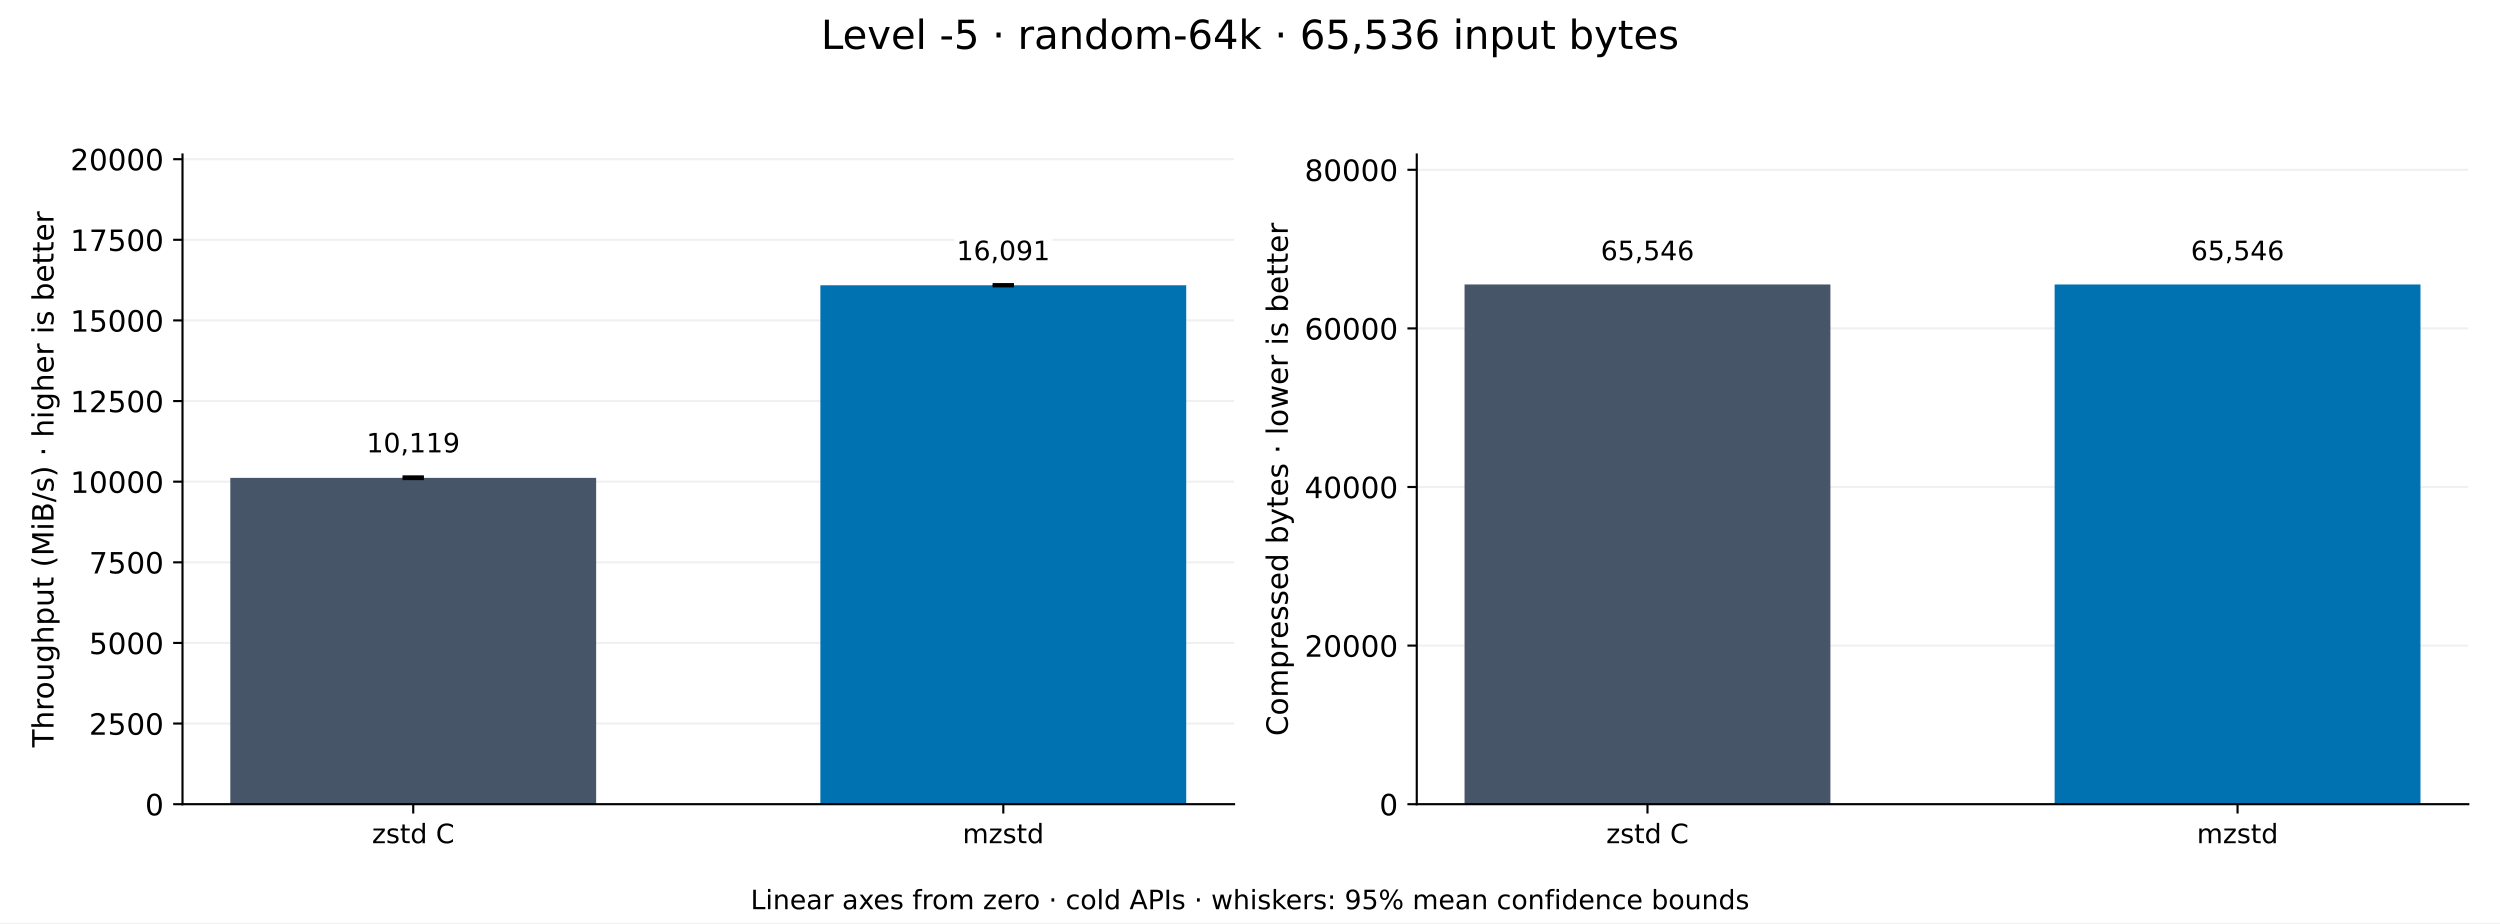
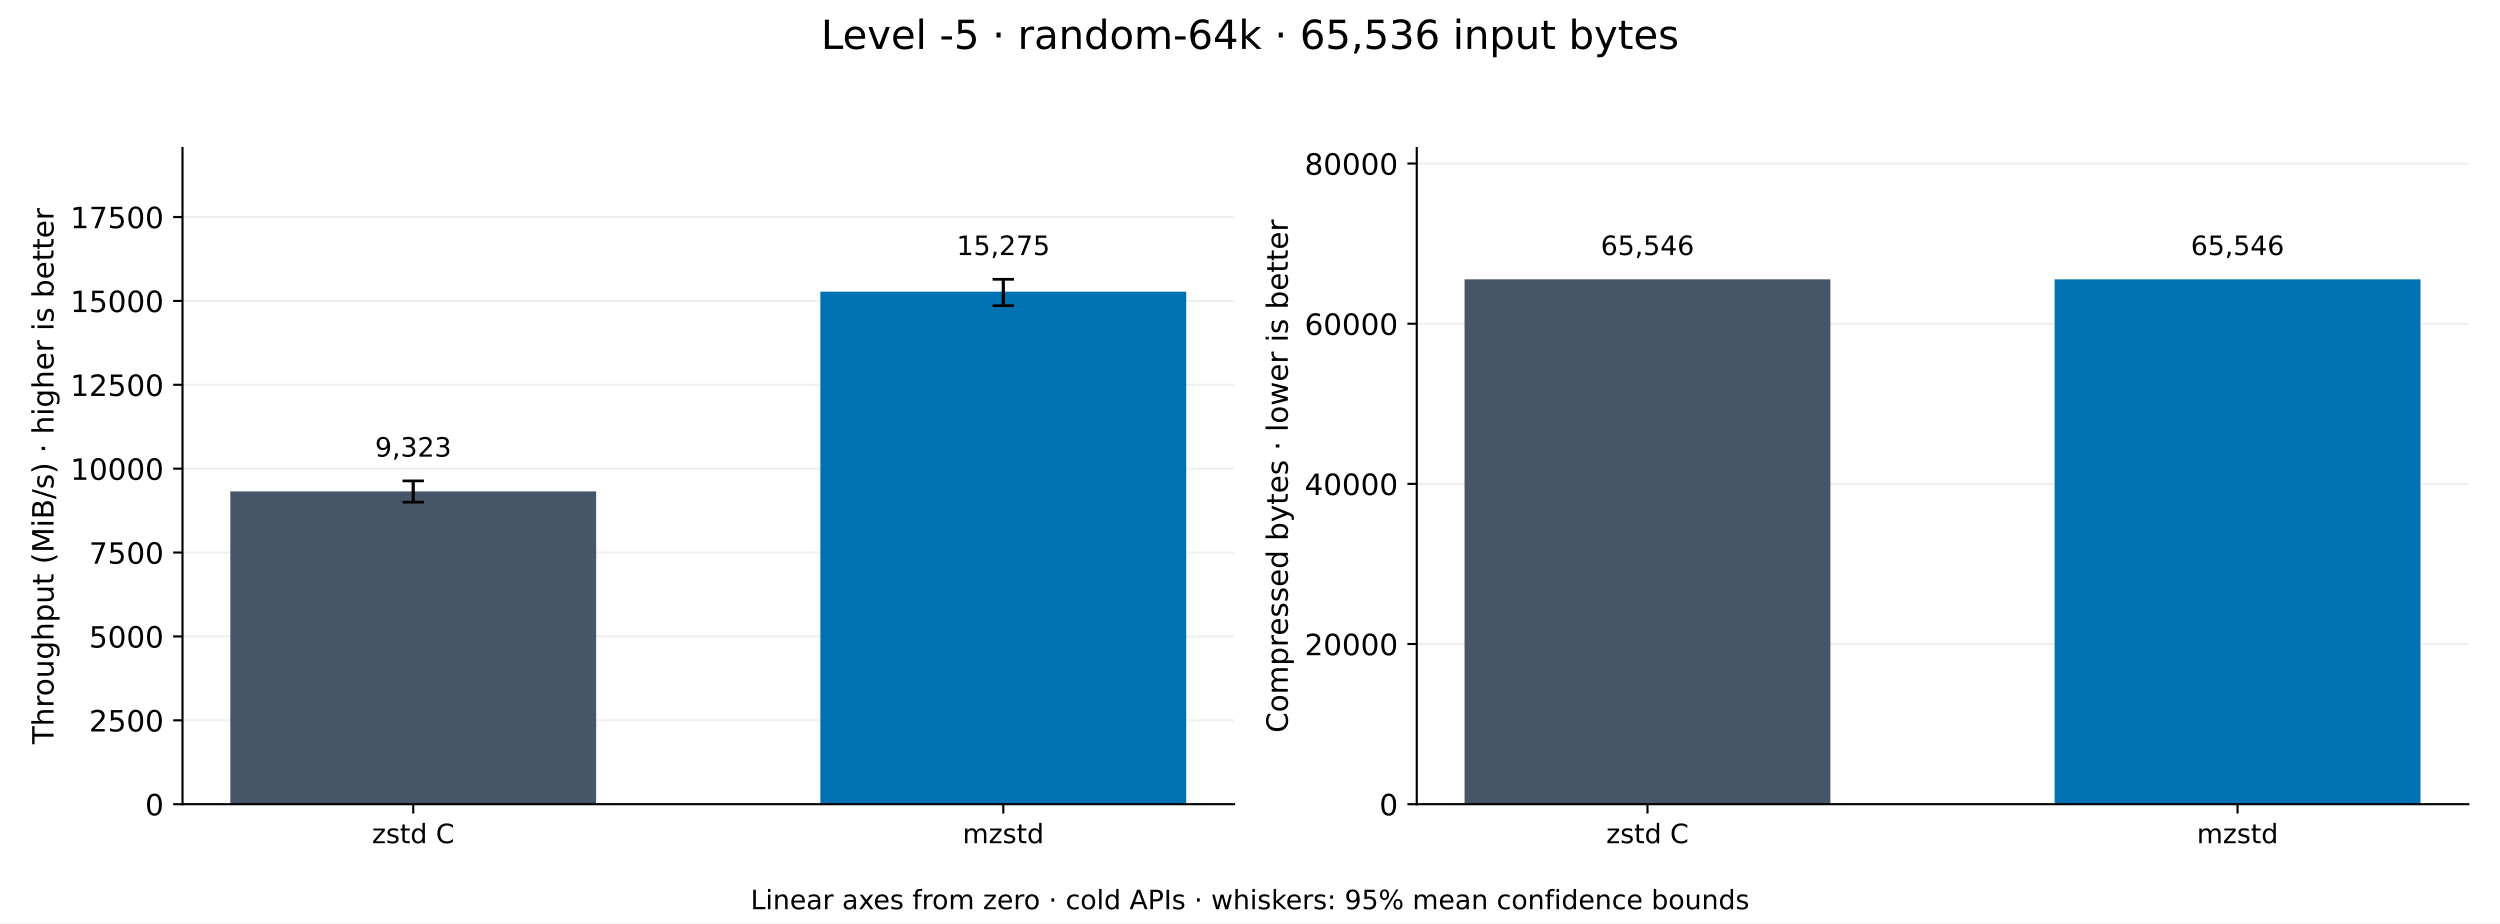
<svg xmlns="http://www.w3.org/2000/svg" xmlns:xlink="http://www.w3.org/1999/xlink" width="936pt" height="345.6pt" viewBox="0 0 936 345.6" version="1.1">
  <defs>
    <style type="text/css">*{stroke-linejoin: round; stroke-linecap: butt}</style>
  </defs>
  <g id="figure_1">
    <g id="patch_1">
      <path d="M 0 345.6 L 936 345.6 L 936 0 L 0 0 z " style="fill: #ffffff" />
    </g>
    <g id="axes_1">
      <g id="patch_2">
-         <path d="M 68.33 301.088 L 462.015 301.088 L 462.015 57.843 L 68.33 57.843 z " style="fill: #ffffff" />
+         <path d="M 68.33 301.088 L 462.015 301.088 L 462.015 55.44 L 68.33 55.44 z " style="fill: #ffffff" />
      </g>
      <g id="matplotlib.axis_1">
        <g id="xtick_1">
          <g id="line2d_1">
            <defs>
              <path id="mcbfd24ea1b" d="M 0 0 L 0 3.5 " style="stroke: #000000; stroke-width: 0.8" />
            </defs>
            <g>
              <use xlink:href="#mcbfd24ea1b" x="154.711" y="301.088" style="stroke: #000000; stroke-width: 0.8" />
            </g>
          </g>
          <g id="text_1">
            <text style="font-size: 10px; font-family: 'DejaVu Sans', 'Bitstream Vera Sans', 'Computer Modern Sans Serif', 'Lucida Grande', 'Verdana', 'Geneva', 'Lucid', 'Arial', 'Helvetica', 'Avant Garde', sans-serif; text-anchor: middle" x="154.711" y="315.686" transform="rotate(-0 154.7109 315.6864)">zstd C</text>
          </g>
        </g>
        <g id="xtick_2">
          <g id="line2d_2">
            <g>
              <use xlink:href="#mcbfd24ea1b" x="375.634" y="301.088" style="stroke: #000000; stroke-width: 0.8" />
            </g>
          </g>
          <g id="text_2">
            <text style="font-size: 10px; font-family: 'DejaVu Sans', 'Bitstream Vera Sans', 'Computer Modern Sans Serif', 'Lucida Grande', 'Verdana', 'Geneva', 'Lucid', 'Arial', 'Helvetica', 'Avant Garde', sans-serif; text-anchor: middle" x="375.634" y="315.686" transform="rotate(-0 375.6341 315.6864)">mzstd</text>
          </g>
        </g>
      </g>
      <g id="matplotlib.axis_2">
        <g id="ytick_1">
          <g id="line2d_3">
-             <path d="M 68.33 301.088 L 462.015 301.088 " clip-path="url(#p3c9f33e661)" style="fill: none; stroke: #b0b0b0; stroke-opacity: 0.18; stroke-width: 0.8; stroke-linecap: square" />
+             <path d="M 68.33 301.088 L 462.015 301.088 " clip-path="url(#pa17c2352f9)" style="fill: none; stroke: #b0b0b0; stroke-opacity: 0.18; stroke-width: 0.8; stroke-linecap: square" />
          </g>
          <g id="line2d_4">
            <defs>
              <path id="m862e928616" d="M 0 0 L -3.5 0 " style="stroke: #000000; stroke-width: 0.8" />
            </defs>
            <g>
              <use xlink:href="#m862e928616" x="68.33" y="301.088" style="stroke: #000000; stroke-width: 0.8" />
            </g>
          </g>
          <g id="text_3">
            <text style="font-size: 11px; font-family: 'DejaVu Sans', 'Bitstream Vera Sans', 'Computer Modern Sans Serif', 'Lucida Grande', 'Verdana', 'Geneva', 'Lucid', 'Arial', 'Helvetica', 'Avant Garde', sans-serif; text-anchor: end" x="61.33" y="305.267" transform="rotate(-0 61.33 305.2671)">0</text>
          </g>
        </g>
        <g id="ytick_2">
          <g id="line2d_5">
-             <path d="M 68.33 270.901 L 462.015 270.901 " clip-path="url(#p3c9f33e661)" style="fill: none; stroke: #b0b0b0; stroke-opacity: 0.18; stroke-width: 0.8; stroke-linecap: square" />
+             <path d="M 68.33 269.683 L 462.015 269.683 " clip-path="url(#pa17c2352f9)" style="fill: none; stroke: #b0b0b0; stroke-opacity: 0.18; stroke-width: 0.8; stroke-linecap: square" />
          </g>
          <g id="line2d_6">
            <g>
-               <use xlink:href="#m862e928616" x="68.33" y="270.901" style="stroke: #000000; stroke-width: 0.8" />
+               <use xlink:href="#m862e928616" x="68.33" y="269.683" style="stroke: #000000; stroke-width: 0.8" />
            </g>
          </g>
          <g id="text_4">
-             <text style="font-size: 11px; font-family: 'DejaVu Sans', 'Bitstream Vera Sans', 'Computer Modern Sans Serif', 'Lucida Grande', 'Verdana', 'Geneva', 'Lucid', 'Arial', 'Helvetica', 'Avant Garde', sans-serif; text-anchor: end" x="61.33" y="275.081" transform="rotate(-0 61.33 275.0806)">2500</text>
+             <text style="font-size: 11px; font-family: 'DejaVu Sans', 'Bitstream Vera Sans', 'Computer Modern Sans Serif', 'Lucida Grande', 'Verdana', 'Geneva', 'Lucid', 'Arial', 'Helvetica', 'Avant Garde', sans-serif; text-anchor: end" x="61.33" y="273.863" transform="rotate(-0 61.33 273.8626)">2500</text>
          </g>
        </g>
        <g id="ytick_3">
          <g id="line2d_7">
-             <path d="M 68.33 240.715 L 462.015 240.715 " clip-path="url(#p3c9f33e661)" style="fill: none; stroke: #b0b0b0; stroke-opacity: 0.18; stroke-width: 0.8; stroke-linecap: square" />
+             <path d="M 68.33 238.279 L 462.015 238.279 " clip-path="url(#pa17c2352f9)" style="fill: none; stroke: #b0b0b0; stroke-opacity: 0.18; stroke-width: 0.8; stroke-linecap: square" />
          </g>
          <g id="line2d_8">
            <g>
-               <use xlink:href="#m862e928616" x="68.33" y="240.715" style="stroke: #000000; stroke-width: 0.8" />
+               <use xlink:href="#m862e928616" x="68.33" y="238.279" style="stroke: #000000; stroke-width: 0.8" />
            </g>
          </g>
          <g id="text_5">
-             <text style="font-size: 11px; font-family: 'DejaVu Sans', 'Bitstream Vera Sans', 'Computer Modern Sans Serif', 'Lucida Grande', 'Verdana', 'Geneva', 'Lucid', 'Arial', 'Helvetica', 'Avant Garde', sans-serif; text-anchor: end" x="61.33" y="244.894" transform="rotate(-0 61.33 244.894)">5000</text>
+             <text style="font-size: 11px; font-family: 'DejaVu Sans', 'Bitstream Vera Sans', 'Computer Modern Sans Serif', 'Lucida Grande', 'Verdana', 'Geneva', 'Lucid', 'Arial', 'Helvetica', 'Avant Garde', sans-serif; text-anchor: end" x="61.33" y="242.458" transform="rotate(-0 61.33 242.458)">5000</text>
          </g>
        </g>
        <g id="ytick_4">
          <g id="line2d_9">
-             <path d="M 68.33 210.528 L 462.015 210.528 " clip-path="url(#p3c9f33e661)" style="fill: none; stroke: #b0b0b0; stroke-opacity: 0.18; stroke-width: 0.8; stroke-linecap: square" />
+             <path d="M 68.33 206.874 L 462.015 206.874 " clip-path="url(#pa17c2352f9)" style="fill: none; stroke: #b0b0b0; stroke-opacity: 0.18; stroke-width: 0.8; stroke-linecap: square" />
          </g>
          <g id="line2d_10">
            <g>
-               <use xlink:href="#m862e928616" x="68.33" y="210.528" style="stroke: #000000; stroke-width: 0.8" />
+               <use xlink:href="#m862e928616" x="68.33" y="206.874" style="stroke: #000000; stroke-width: 0.8" />
            </g>
          </g>
          <g id="text_6">
-             <text style="font-size: 11px; font-family: 'DejaVu Sans', 'Bitstream Vera Sans', 'Computer Modern Sans Serif', 'Lucida Grande', 'Verdana', 'Geneva', 'Lucid', 'Arial', 'Helvetica', 'Avant Garde', sans-serif; text-anchor: end" x="61.33" y="214.707" transform="rotate(-0 61.33 214.7074)">7500</text>
+             <text style="font-size: 11px; font-family: 'DejaVu Sans', 'Bitstream Vera Sans', 'Computer Modern Sans Serif', 'Lucida Grande', 'Verdana', 'Geneva', 'Lucid', 'Arial', 'Helvetica', 'Avant Garde', sans-serif; text-anchor: end" x="61.33" y="211.053" transform="rotate(-0 61.33 211.0535)">7500</text>
          </g>
        </g>
        <g id="ytick_5">
          <g id="line2d_11">
-             <path d="M 68.33 180.342 L 462.015 180.342 " clip-path="url(#p3c9f33e661)" style="fill: none; stroke: #b0b0b0; stroke-opacity: 0.18; stroke-width: 0.8; stroke-linecap: square" />
+             <path d="M 68.33 175.47 L 462.015 175.47 " clip-path="url(#pa17c2352f9)" style="fill: none; stroke: #b0b0b0; stroke-opacity: 0.18; stroke-width: 0.8; stroke-linecap: square" />
          </g>
          <g id="line2d_12">
            <g>
-               <use xlink:href="#m862e928616" x="68.33" y="180.342" style="stroke: #000000; stroke-width: 0.8" />
+               <use xlink:href="#m862e928616" x="68.33" y="175.47" style="stroke: #000000; stroke-width: 0.8" />
            </g>
          </g>
          <g id="text_7">
-             <text style="font-size: 11px; font-family: 'DejaVu Sans', 'Bitstream Vera Sans', 'Computer Modern Sans Serif', 'Lucida Grande', 'Verdana', 'Geneva', 'Lucid', 'Arial', 'Helvetica', 'Avant Garde', sans-serif; text-anchor: end" x="61.33" y="184.521" transform="rotate(-0 61.33 184.5208)">10000</text>
+             <text style="font-size: 11px; font-family: 'DejaVu Sans', 'Bitstream Vera Sans', 'Computer Modern Sans Serif', 'Lucida Grande', 'Verdana', 'Geneva', 'Lucid', 'Arial', 'Helvetica', 'Avant Garde', sans-serif; text-anchor: end" x="61.33" y="179.649" transform="rotate(-0 61.33 179.6489)">10000</text>
          </g>
        </g>
        <g id="ytick_6">
          <g id="line2d_13">
-             <path d="M 68.33 150.155 L 462.015 150.155 " clip-path="url(#p3c9f33e661)" style="fill: none; stroke: #b0b0b0; stroke-opacity: 0.18; stroke-width: 0.8; stroke-linecap: square" />
+             <path d="M 68.33 144.065 L 462.015 144.065 " clip-path="url(#pa17c2352f9)" style="fill: none; stroke: #b0b0b0; stroke-opacity: 0.18; stroke-width: 0.8; stroke-linecap: square" />
          </g>
          <g id="line2d_14">
            <g>
-               <use xlink:href="#m862e928616" x="68.33" y="150.155" style="stroke: #000000; stroke-width: 0.8" />
+               <use xlink:href="#m862e928616" x="68.33" y="144.065" style="stroke: #000000; stroke-width: 0.8" />
            </g>
          </g>
          <g id="text_8">
-             <text style="font-size: 11px; font-family: 'DejaVu Sans', 'Bitstream Vera Sans', 'Computer Modern Sans Serif', 'Lucida Grande', 'Verdana', 'Geneva', 'Lucid', 'Arial', 'Helvetica', 'Avant Garde', sans-serif; text-anchor: end" x="61.33" y="154.334" transform="rotate(-0 61.33 154.3342)">12500</text>
+             <text style="font-size: 11px; font-family: 'DejaVu Sans', 'Bitstream Vera Sans', 'Computer Modern Sans Serif', 'Lucida Grande', 'Verdana', 'Geneva', 'Lucid', 'Arial', 'Helvetica', 'Avant Garde', sans-serif; text-anchor: end" x="61.33" y="148.244" transform="rotate(-0 61.33 148.2444)">12500</text>
          </g>
        </g>
        <g id="ytick_7">
          <g id="line2d_15">
-             <path d="M 68.33 119.968 L 462.015 119.968 " clip-path="url(#p3c9f33e661)" style="fill: none; stroke: #b0b0b0; stroke-opacity: 0.18; stroke-width: 0.8; stroke-linecap: square" />
+             <path d="M 68.33 112.661 L 462.015 112.661 " clip-path="url(#pa17c2352f9)" style="fill: none; stroke: #b0b0b0; stroke-opacity: 0.18; stroke-width: 0.8; stroke-linecap: square" />
          </g>
          <g id="line2d_16">
            <g>
-               <use xlink:href="#m862e928616" x="68.33" y="119.968" style="stroke: #000000; stroke-width: 0.8" />
+               <use xlink:href="#m862e928616" x="68.33" y="112.661" style="stroke: #000000; stroke-width: 0.8" />
            </g>
          </g>
          <g id="text_9">
-             <text style="font-size: 11px; font-family: 'DejaVu Sans', 'Bitstream Vera Sans', 'Computer Modern Sans Serif', 'Lucida Grande', 'Verdana', 'Geneva', 'Lucid', 'Arial', 'Helvetica', 'Avant Garde', sans-serif; text-anchor: end" x="61.33" y="124.148" transform="rotate(-0 61.33 124.1476)">15000</text>
+             <text style="font-size: 11px; font-family: 'DejaVu Sans', 'Bitstream Vera Sans', 'Computer Modern Sans Serif', 'Lucida Grande', 'Verdana', 'Geneva', 'Lucid', 'Arial', 'Helvetica', 'Avant Garde', sans-serif; text-anchor: end" x="61.33" y="116.84" transform="rotate(-0 61.33 116.8398)">15000</text>
          </g>
        </g>
        <g id="ytick_8">
          <g id="line2d_17">
-             <path d="M 68.33 89.782 L 462.015 89.782 " clip-path="url(#p3c9f33e661)" style="fill: none; stroke: #b0b0b0; stroke-opacity: 0.18; stroke-width: 0.8; stroke-linecap: square" />
+             <path d="M 68.33 81.256 L 462.015 81.256 " clip-path="url(#pa17c2352f9)" style="fill: none; stroke: #b0b0b0; stroke-opacity: 0.18; stroke-width: 0.8; stroke-linecap: square" />
          </g>
          <g id="line2d_18">
            <g>
-               <use xlink:href="#m862e928616" x="68.33" y="89.782" style="stroke: #000000; stroke-width: 0.8" />
+               <use xlink:href="#m862e928616" x="68.33" y="81.256" style="stroke: #000000; stroke-width: 0.8" />
            </g>
          </g>
          <g id="text_10">
-             <text style="font-size: 11px; font-family: 'DejaVu Sans', 'Bitstream Vera Sans', 'Computer Modern Sans Serif', 'Lucida Grande', 'Verdana', 'Geneva', 'Lucid', 'Arial', 'Helvetica', 'Avant Garde', sans-serif; text-anchor: end" x="61.33" y="93.961" transform="rotate(-0 61.33 93.96101)">17500</text>
-           </g>
-         </g>
-         <g id="ytick_9">
-           <g id="line2d_19">
-             <path d="M 68.33 59.595 L 462.015 59.595 " clip-path="url(#p3c9f33e661)" style="fill: none; stroke: #b0b0b0; stroke-opacity: 0.18; stroke-width: 0.8; stroke-linecap: square" />
-           </g>
-           <g id="line2d_20">
-             <g>
-               <use xlink:href="#m862e928616" x="68.33" y="59.595" style="stroke: #000000; stroke-width: 0.8" />
-             </g>
-           </g>
-           <g id="text_11">
-             <text style="font-size: 11px; font-family: 'DejaVu Sans', 'Bitstream Vera Sans', 'Computer Modern Sans Serif', 'Lucida Grande', 'Verdana', 'Geneva', 'Lucid', 'Arial', 'Helvetica', 'Avant Garde', sans-serif; text-anchor: end" x="61.33" y="63.774" transform="rotate(-0 61.33 63.77441)">20000</text>
-           </g>
-         </g>
-         <g id="text_12">
-           <text style="font-size: 11px; font-family: 'DejaVu Sans', 'Bitstream Vera Sans', 'Computer Modern Sans Serif', 'Lucida Grande', 'Verdana', 'Geneva', 'Lucid', 'Arial', 'Helvetica', 'Avant Garde', sans-serif; text-anchor: middle" x="20.049" y="179.466" transform="rotate(-90 20.04859 179.4655)">Throughput (MiB/s) · higher is better</text>
+             <text style="font-size: 11px; font-family: 'DejaVu Sans', 'Bitstream Vera Sans', 'Computer Modern Sans Serif', 'Lucida Grande', 'Verdana', 'Geneva', 'Lucid', 'Arial', 'Helvetica', 'Avant Garde', sans-serif; text-anchor: end" x="61.33" y="85.435" transform="rotate(-0 61.33 85.43527)">17500</text>
+           </g>
+         </g>
+         <g id="text_11">
+           <text style="font-size: 11px; font-family: 'DejaVu Sans', 'Bitstream Vera Sans', 'Computer Modern Sans Serif', 'Lucida Grande', 'Verdana', 'Geneva', 'Lucid', 'Arial', 'Helvetica', 'Avant Garde', sans-serif; text-anchor: middle" x="20.049" y="178.264" transform="rotate(-90 20.04859 178.264)">Throughput (MiB/s) · higher is better</text>
        </g>
      </g>
      <g id="patch_3">
-         <path d="M 86.225 301.088 L 223.197 301.088 L 223.197 178.902 L 86.225 178.902 z " clip-path="url(#p3c9f33e661)" style="fill: #475569" />
+         <path d="M 86.225 301.088 L 223.197 301.088 L 223.197 183.971 L 86.225 183.971 z " clip-path="url(#pa17c2352f9)" style="fill: #475569" />
      </g>
      <g id="patch_4">
-         <path d="M 307.148 301.088 L 444.12 301.088 L 444.12 106.792 L 307.148 106.792 z " clip-path="url(#p3c9f33e661)" style="fill: #0072b2" />
+         <path d="M 307.148 301.088 L 444.12 301.088 L 444.12 109.204 L 307.148 109.204 z " clip-path="url(#pa17c2352f9)" style="fill: #0072b2" />
      </g>
      <g id="LineCollection_1">
-         <path d="M 154.711 179.273 L 154.711 178.46 " clip-path="url(#p3c9f33e661)" style="fill: none; stroke: #000000; stroke-width: 1.2" />
-         <path d="M 375.634 107.102 L 375.634 106.492 " clip-path="url(#p3c9f33e661)" style="fill: none; stroke: #000000; stroke-width: 1.2" />
-       </g>
-       <g id="line2d_21">
+         <path d="M 154.711 188.011 L 154.711 180.049 " clip-path="url(#pa17c2352f9)" style="fill: none; stroke: #000000; stroke-width: 1.2" />
+         <path d="M 375.634 114.454 L 375.634 104.57 " clip-path="url(#pa17c2352f9)" style="fill: none; stroke: #000000; stroke-width: 1.2" />
+       </g>
+       <g id="line2d_19">
        <defs>
          <path id="mf7f69e77f0" d="M 4 0 L -4 -0 " style="stroke: #000000" />
        </defs>
-         <g clip-path="url(#p3c9f33e661)">
-           <use xlink:href="#mf7f69e77f0" x="154.711" y="179.273" style="fill: #1f77b4; stroke: #000000" />
-           <use xlink:href="#mf7f69e77f0" x="375.634" y="107.102" style="fill: #1f77b4; stroke: #000000" />
-         </g>
-       </g>
-       <g id="line2d_22">
-         <g clip-path="url(#p3c9f33e661)">
-           <use xlink:href="#mf7f69e77f0" x="154.711" y="178.46" style="fill: #1f77b4; stroke: #000000" />
-           <use xlink:href="#mf7f69e77f0" x="375.634" y="106.492" style="fill: #1f77b4; stroke: #000000" />
+         <g clip-path="url(#pa17c2352f9)">
+           <use xlink:href="#mf7f69e77f0" x="154.711" y="188.011" style="fill: #1f77b4; stroke: #000000" />
+           <use xlink:href="#mf7f69e77f0" x="375.634" y="114.454" style="fill: #1f77b4; stroke: #000000" />
+         </g>
+       </g>
+       <g id="line2d_20">
+         <g clip-path="url(#pa17c2352f9)">
+           <use xlink:href="#mf7f69e77f0" x="154.711" y="180.049" style="fill: #1f77b4; stroke: #000000" />
+           <use xlink:href="#mf7f69e77f0" x="375.634" y="104.57" style="fill: #1f77b4; stroke: #000000" />
        </g>
      </g>
      <g id="patch_5">
-         <path d="M 68.33 301.088 L 68.33 57.843 " style="fill: none; stroke: #000000; stroke-width: 0.8; stroke-linejoin: miter; stroke-linecap: square" />
+         <path d="M 68.33 301.088 L 68.33 55.44 " style="fill: none; stroke: #000000; stroke-width: 0.8; stroke-linejoin: miter; stroke-linecap: square" />
      </g>
      <g id="patch_6">
        <path d="M 68.33 301.088 L 462.015 301.088 " style="fill: none; stroke: #000000; stroke-width: 0.8; stroke-linejoin: miter; stroke-linecap: square" />
      </g>
+       <g id="text_12">
+         <g id="patch_7">
+           <path d="M 139.397 174.049 L 170.025 174.049 L 170.025 162.37 L 139.397 162.37 z " style="fill: #ffffff; opacity: 0.9" />
+         </g>
+         <text style="font-size: 10px; font-family: 'DejaVu Sans', 'Bitstream Vera Sans', 'Computer Modern Sans Serif', 'Lucida Grande', 'Verdana', 'Geneva', 'Lucid', 'Arial', 'Helvetica', 'Avant Garde', sans-serif; text-anchor: middle" x="154.711" y="170.969" transform="rotate(-0 154.7109 170.9688)">9,323</text>
+       </g>
      <g id="text_13">
-         <g id="patch_7">
-           <path d="M 136.216 172.46 L 173.206 172.46 L 173.206 160.782 L 136.216 160.782 z " style="fill: #ffffff; opacity: 0.9" />
-         </g>
-         <text style="font-size: 10px; font-family: 'DejaVu Sans', 'Bitstream Vera Sans', 'Computer Modern Sans Serif', 'Lucida Grande', 'Verdana', 'Geneva', 'Lucid', 'Arial', 'Helvetica', 'Avant Garde', sans-serif; text-anchor: middle" x="154.711" y="169.38" transform="rotate(-0 154.7109 169.3801)">10,119</text>
-       </g>
-       <g id="text_14">
        <g id="patch_8">
-           <path d="M 357.139 100.492 L 394.129 100.492 L 394.129 88.814 L 357.139 88.814 z " style="fill: #ffffff; opacity: 0.9" />
-         </g>
-         <text style="font-size: 10px; font-family: 'DejaVu Sans', 'Bitstream Vera Sans', 'Computer Modern Sans Serif', 'Lucida Grande', 'Verdana', 'Geneva', 'Lucid', 'Arial', 'Helvetica', 'Avant Garde', sans-serif; text-anchor: middle" x="375.634" y="97.412" transform="rotate(-0 375.6341 97.41232)">16,091</text>
+           <path d="M 357.139 98.57 L 394.129 98.57 L 394.129 86.891 L 357.139 86.891 z " style="fill: #ffffff; opacity: 0.9" />
+         </g>
+         <text style="font-size: 10px; font-family: 'DejaVu Sans', 'Bitstream Vera Sans', 'Computer Modern Sans Serif', 'Lucida Grande', 'Verdana', 'Geneva', 'Lucid', 'Arial', 'Helvetica', 'Avant Garde', sans-serif; text-anchor: middle" x="375.634" y="95.49" transform="rotate(-0 375.6341 95.48991)">15,275</text>
      </g>
    </g>
    <g id="axes_2">
      <g id="patch_9">
-         <path d="M 530.435 301.088 L 924.12 301.088 L 924.12 57.843 L 530.435 57.843 z " style="fill: #ffffff" />
+         <path d="M 530.435 301.088 L 924.12 301.088 L 924.12 55.44 L 530.435 55.44 z " style="fill: #ffffff" />
      </g>
      <g id="matplotlib.axis_3">
        <g id="xtick_3">
+           <g id="line2d_21">
+             <g>
+               <use xlink:href="#mcbfd24ea1b" x="616.816" y="301.088" style="stroke: #000000; stroke-width: 0.8" />
+             </g>
+           </g>
+           <g id="text_14">
+             <text style="font-size: 10px; font-family: 'DejaVu Sans', 'Bitstream Vera Sans', 'Computer Modern Sans Serif', 'Lucida Grande', 'Verdana', 'Geneva', 'Lucid', 'Arial', 'Helvetica', 'Avant Garde', sans-serif; text-anchor: middle" x="616.816" y="315.686" transform="rotate(-0 616.8159 315.6864)">zstd C</text>
+           </g>
+         </g>
+         <g id="xtick_4">
+           <g id="line2d_22">
+             <g>
+               <use xlink:href="#mcbfd24ea1b" x="837.739" y="301.088" style="stroke: #000000; stroke-width: 0.8" />
+             </g>
+           </g>
+           <g id="text_15">
+             <text style="font-size: 10px; font-family: 'DejaVu Sans', 'Bitstream Vera Sans', 'Computer Modern Sans Serif', 'Lucida Grande', 'Verdana', 'Geneva', 'Lucid', 'Arial', 'Helvetica', 'Avant Garde', sans-serif; text-anchor: middle" x="837.739" y="315.686" transform="rotate(-0 837.7391 315.6864)">mzstd</text>
+           </g>
+         </g>
+       </g>
+       <g id="matplotlib.axis_4">
+         <g id="ytick_9">
          <g id="line2d_23">
-             <g>
-               <use xlink:href="#mcbfd24ea1b" x="616.816" y="301.088" style="stroke: #000000; stroke-width: 0.8" />
-             </g>
-           </g>
-           <g id="text_15">
-             <text style="font-size: 10px; font-family: 'DejaVu Sans', 'Bitstream Vera Sans', 'Computer Modern Sans Serif', 'Lucida Grande', 'Verdana', 'Geneva', 'Lucid', 'Arial', 'Helvetica', 'Avant Garde', sans-serif; text-anchor: middle" x="616.816" y="315.686" transform="rotate(-0 616.8159 315.6864)">zstd C</text>
-           </g>
-         </g>
-         <g id="xtick_4">
+             <path d="M 530.435 301.088 L 924.12 301.088 " clip-path="url(#p555577a7dd)" style="fill: none; stroke: #b0b0b0; stroke-opacity: 0.18; stroke-width: 0.8; stroke-linecap: square" />
+           </g>
          <g id="line2d_24">
            <g>
-               <use xlink:href="#mcbfd24ea1b" x="837.739" y="301.088" style="stroke: #000000; stroke-width: 0.8" />
+               <use xlink:href="#m862e928616" x="530.435" y="301.088" style="stroke: #000000; stroke-width: 0.8" />
            </g>
          </g>
          <g id="text_16">
-             <text style="font-size: 10px; font-family: 'DejaVu Sans', 'Bitstream Vera Sans', 'Computer Modern Sans Serif', 'Lucida Grande', 'Verdana', 'Geneva', 'Lucid', 'Arial', 'Helvetica', 'Avant Garde', sans-serif; text-anchor: middle" x="837.739" y="315.686" transform="rotate(-0 837.7391 315.6864)">mzstd</text>
-           </g>
-         </g>
-       </g>
-       <g id="matplotlib.axis_4">
+             <text style="font-size: 11px; font-family: 'DejaVu Sans', 'Bitstream Vera Sans', 'Computer Modern Sans Serif', 'Lucida Grande', 'Verdana', 'Geneva', 'Lucid', 'Arial', 'Helvetica', 'Avant Garde', sans-serif; text-anchor: end" x="523.435" y="305.267" transform="rotate(-0 523.435 305.2671)">0</text>
+           </g>
+         </g>
        <g id="ytick_10">
          <g id="line2d_25">
-             <path d="M 530.435 301.088 L 924.12 301.088 " clip-path="url(#p23ec26c712)" style="fill: none; stroke: #b0b0b0; stroke-opacity: 0.18; stroke-width: 0.8; stroke-linecap: square" />
+             <path d="M 530.435 241.124 L 924.12 241.124 " clip-path="url(#p555577a7dd)" style="fill: none; stroke: #b0b0b0; stroke-opacity: 0.18; stroke-width: 0.8; stroke-linecap: square" />
          </g>
          <g id="line2d_26">
            <g>
-               <use xlink:href="#m862e928616" x="530.435" y="301.088" style="stroke: #000000; stroke-width: 0.8" />
+               <use xlink:href="#m862e928616" x="530.435" y="241.124" style="stroke: #000000; stroke-width: 0.8" />
            </g>
          </g>
          <g id="text_17">
-             <text style="font-size: 11px; font-family: 'DejaVu Sans', 'Bitstream Vera Sans', 'Computer Modern Sans Serif', 'Lucida Grande', 'Verdana', 'Geneva', 'Lucid', 'Arial', 'Helvetica', 'Avant Garde', sans-serif; text-anchor: end" x="523.435" y="305.267" transform="rotate(-0 523.435 305.2671)">0</text>
+             <text style="font-size: 11px; font-family: 'DejaVu Sans', 'Bitstream Vera Sans', 'Computer Modern Sans Serif', 'Lucida Grande', 'Verdana', 'Geneva', 'Lucid', 'Arial', 'Helvetica', 'Avant Garde', sans-serif; text-anchor: end" x="523.435" y="245.304" transform="rotate(-0 523.435 245.3036)">20000</text>
          </g>
        </g>
        <g id="ytick_11">
          <g id="line2d_27">
-             <path d="M 530.435 241.711 L 924.12 241.711 " clip-path="url(#p23ec26c712)" style="fill: none; stroke: #b0b0b0; stroke-opacity: 0.18; stroke-width: 0.8; stroke-linecap: square" />
+             <path d="M 530.435 181.161 L 924.12 181.161 " clip-path="url(#p555577a7dd)" style="fill: none; stroke: #b0b0b0; stroke-opacity: 0.18; stroke-width: 0.8; stroke-linecap: square" />
          </g>
          <g id="line2d_28">
            <g>
-               <use xlink:href="#m862e928616" x="530.435" y="241.711" style="stroke: #000000; stroke-width: 0.8" />
+               <use xlink:href="#m862e928616" x="530.435" y="181.161" style="stroke: #000000; stroke-width: 0.8" />
            </g>
          </g>
          <g id="text_18">
-             <text style="font-size: 11px; font-family: 'DejaVu Sans', 'Bitstream Vera Sans', 'Computer Modern Sans Serif', 'Lucida Grande', 'Verdana', 'Geneva', 'Lucid', 'Arial', 'Helvetica', 'Avant Garde', sans-serif; text-anchor: end" x="523.435" y="245.89" transform="rotate(-0 523.435 245.8902)">20000</text>
+             <text style="font-size: 11px; font-family: 'DejaVu Sans', 'Bitstream Vera Sans', 'Computer Modern Sans Serif', 'Lucida Grande', 'Verdana', 'Geneva', 'Lucid', 'Arial', 'Helvetica', 'Avant Garde', sans-serif; text-anchor: end" x="523.435" y="185.34" transform="rotate(-0 523.435 185.3401)">40000</text>
          </g>
        </g>
        <g id="ytick_12">
          <g id="line2d_29">
-             <path d="M 530.435 182.334 L 924.12 182.334 " clip-path="url(#p23ec26c712)" style="fill: none; stroke: #b0b0b0; stroke-opacity: 0.18; stroke-width: 0.8; stroke-linecap: square" />
+             <path d="M 530.435 121.197 L 924.12 121.197 " clip-path="url(#p555577a7dd)" style="fill: none; stroke: #b0b0b0; stroke-opacity: 0.18; stroke-width: 0.8; stroke-linecap: square" />
          </g>
          <g id="line2d_30">
            <g>
-               <use xlink:href="#m862e928616" x="530.435" y="182.334" style="stroke: #000000; stroke-width: 0.8" />
+               <use xlink:href="#m862e928616" x="530.435" y="121.197" style="stroke: #000000; stroke-width: 0.8" />
            </g>
          </g>
          <g id="text_19">
-             <text style="font-size: 11px; font-family: 'DejaVu Sans', 'Bitstream Vera Sans', 'Computer Modern Sans Serif', 'Lucida Grande', 'Verdana', 'Geneva', 'Lucid', 'Arial', 'Helvetica', 'Avant Garde', sans-serif; text-anchor: end" x="523.435" y="186.513" transform="rotate(-0 523.435 186.5133)">40000</text>
+             <text style="font-size: 11px; font-family: 'DejaVu Sans', 'Bitstream Vera Sans', 'Computer Modern Sans Serif', 'Lucida Grande', 'Verdana', 'Geneva', 'Lucid', 'Arial', 'Helvetica', 'Avant Garde', sans-serif; text-anchor: end" x="523.435" y="125.377" transform="rotate(-0 523.435 125.3766)">60000</text>
          </g>
        </g>
        <g id="ytick_13">
          <g id="line2d_31">
-             <path d="M 530.435 122.957 L 924.12 122.957 " clip-path="url(#p23ec26c712)" style="fill: none; stroke: #b0b0b0; stroke-opacity: 0.18; stroke-width: 0.8; stroke-linecap: square" />
+             <path d="M 530.435 61.234 L 924.12 61.234 " clip-path="url(#p555577a7dd)" style="fill: none; stroke: #b0b0b0; stroke-opacity: 0.18; stroke-width: 0.8; stroke-linecap: square" />
          </g>
          <g id="line2d_32">
            <g>
-               <use xlink:href="#m862e928616" x="530.435" y="122.957" style="stroke: #000000; stroke-width: 0.8" />
+               <use xlink:href="#m862e928616" x="530.435" y="61.234" style="stroke: #000000; stroke-width: 0.8" />
            </g>
          </g>
          <g id="text_20">
-             <text style="font-size: 11px; font-family: 'DejaVu Sans', 'Bitstream Vera Sans', 'Computer Modern Sans Serif', 'Lucida Grande', 'Verdana', 'Geneva', 'Lucid', 'Arial', 'Helvetica', 'Avant Garde', sans-serif; text-anchor: end" x="523.435" y="127.136" transform="rotate(-0 523.435 127.1364)">60000</text>
-           </g>
-         </g>
-         <g id="ytick_14">
-           <g id="line2d_33">
-             <path d="M 530.435 63.58 L 924.12 63.58 " clip-path="url(#p23ec26c712)" style="fill: none; stroke: #b0b0b0; stroke-opacity: 0.18; stroke-width: 0.8; stroke-linecap: square" />
-           </g>
-           <g id="line2d_34">
-             <g>
-               <use xlink:href="#m862e928616" x="530.435" y="63.58" style="stroke: #000000; stroke-width: 0.8" />
-             </g>
-           </g>
-           <g id="text_21">
-             <text style="font-size: 11px; font-family: 'DejaVu Sans', 'Bitstream Vera Sans', 'Computer Modern Sans Serif', 'Lucida Grande', 'Verdana', 'Geneva', 'Lucid', 'Arial', 'Helvetica', 'Avant Garde', sans-serif; text-anchor: end" x="523.435" y="67.759" transform="rotate(-0 523.435 67.75945)">80000</text>
-           </g>
-         </g>
-         <g id="text_22">
-           <text style="font-size: 11px; font-family: 'DejaVu Sans', 'Bitstream Vera Sans', 'Computer Modern Sans Serif', 'Lucida Grande', 'Verdana', 'Geneva', 'Lucid', 'Arial', 'Helvetica', 'Avant Garde', sans-serif; text-anchor: middle" x="482.154" y="179.466" transform="rotate(-90 482.1536 179.4655)">Compressed bytes · lower is better</text>
+             <text style="font-size: 11px; font-family: 'DejaVu Sans', 'Bitstream Vera Sans', 'Computer Modern Sans Serif', 'Lucida Grande', 'Verdana', 'Geneva', 'Lucid', 'Arial', 'Helvetica', 'Avant Garde', sans-serif; text-anchor: end" x="523.435" y="65.413" transform="rotate(-0 523.435 65.41311)">80000</text>
+           </g>
+         </g>
+         <g id="text_21">
+           <text style="font-size: 11px; font-family: 'DejaVu Sans', 'Bitstream Vera Sans', 'Computer Modern Sans Serif', 'Lucida Grande', 'Verdana', 'Geneva', 'Lucid', 'Arial', 'Helvetica', 'Avant Garde', sans-serif; text-anchor: middle" x="482.154" y="178.264" transform="rotate(-90 482.1536 178.264)">Compressed bytes · lower is better</text>
        </g>
      </g>
      <g id="patch_10">
-         <path d="M 548.33 301.088 L 685.302 301.088 L 685.302 106.492 L 548.33 106.492 z " clip-path="url(#p23ec26c712)" style="fill: #475569" />
+         <path d="M 548.33 301.088 L 685.302 301.088 L 685.302 104.57 L 548.33 104.57 z " clip-path="url(#p555577a7dd)" style="fill: #475569" />
      </g>
      <g id="patch_11">
-         <path d="M 769.253 301.088 L 906.225 301.088 L 906.225 106.492 L 769.253 106.492 z " clip-path="url(#p23ec26c712)" style="fill: #0072b2" />
+         <path d="M 769.253 301.088 L 906.225 301.088 L 906.225 104.57 L 769.253 104.57 z " clip-path="url(#p555577a7dd)" style="fill: #0072b2" />
      </g>
      <g id="patch_12">
-         <path d="M 530.435 301.088 L 530.435 57.843 " style="fill: none; stroke: #000000; stroke-width: 0.8; stroke-linejoin: miter; stroke-linecap: square" />
+         <path d="M 530.435 301.088 L 530.435 55.44 " style="fill: none; stroke: #000000; stroke-width: 0.8; stroke-linejoin: miter; stroke-linecap: square" />
      </g>
      <g id="patch_13">
        <path d="M 530.435 301.088 L 924.12 301.088 " style="fill: none; stroke: #000000; stroke-width: 0.8; stroke-linejoin: miter; stroke-linecap: square" />
      </g>
+       <g id="text_22">
+         <g id="patch_14">
+           <path d="M 598.321 98.57 L 635.311 98.57 L 635.311 86.891 L 598.321 86.891 z " style="fill: #ffffff; opacity: 0.9" />
+         </g>
+         <text style="font-size: 10px; font-family: 'DejaVu Sans', 'Bitstream Vera Sans', 'Computer Modern Sans Serif', 'Lucida Grande', 'Verdana', 'Geneva', 'Lucid', 'Arial', 'Helvetica', 'Avant Garde', sans-serif; text-anchor: middle" x="616.816" y="95.49" transform="rotate(-0 616.8159 95.48991)">65,546</text>
+       </g>
      <g id="text_23">
-         <g id="patch_14">
-           <path d="M 598.321 100.492 L 635.311 100.492 L 635.311 88.814 L 598.321 88.814 z " style="fill: #ffffff; opacity: 0.9" />
-         </g>
-         <text style="font-size: 10px; font-family: 'DejaVu Sans', 'Bitstream Vera Sans', 'Computer Modern Sans Serif', 'Lucida Grande', 'Verdana', 'Geneva', 'Lucid', 'Arial', 'Helvetica', 'Avant Garde', sans-serif; text-anchor: middle" x="616.816" y="97.412" transform="rotate(-0 616.8159 97.41232)">65,546</text>
-       </g>
-       <g id="text_24">
        <g id="patch_15">
-           <path d="M 819.244 100.492 L 856.234 100.492 L 856.234 88.814 L 819.244 88.814 z " style="fill: #ffffff; opacity: 0.9" />
-         </g>
-         <text style="font-size: 10px; font-family: 'DejaVu Sans', 'Bitstream Vera Sans', 'Computer Modern Sans Serif', 'Lucida Grande', 'Verdana', 'Geneva', 'Lucid', 'Arial', 'Helvetica', 'Avant Garde', sans-serif; text-anchor: middle" x="837.739" y="97.412" transform="rotate(-0 837.7391 97.41232)">65,546</text>
-       </g>
+           <path d="M 819.244 98.57 L 856.234 98.57 L 856.234 86.891 L 819.244 86.891 z " style="fill: #ffffff; opacity: 0.9" />
+         </g>
+         <text style="font-size: 10px; font-family: 'DejaVu Sans', 'Bitstream Vera Sans', 'Computer Modern Sans Serif', 'Lucida Grande', 'Verdana', 'Geneva', 'Lucid', 'Arial', 'Helvetica', 'Avant Garde', sans-serif; text-anchor: middle" x="837.739" y="95.49" transform="rotate(-0 837.7391 95.48991)">65,546</text>
+       </g>
+     </g>
+     <g id="text_24">
+       <text style="font-size: 15px; font-family: 'DejaVu Sans', 'Bitstream Vera Sans', 'Computer Modern Sans Serif', 'Lucida Grande', 'Verdana', 'Geneva', 'Lucid', 'Arial', 'Helvetica', 'Avant Garde', sans-serif; text-anchor: middle" x="468" y="18.31" transform="rotate(-0 468 18.30966)">Level -5 · random-64k · 65,536 input bytes</text>
    </g>
    <g id="text_25">
-       <text style="font-size: 15px; font-family: 'DejaVu Sans', 'Bitstream Vera Sans', 'Computer Modern Sans Serif', 'Lucida Grande', 'Verdana', 'Geneva', 'Lucid', 'Arial', 'Helvetica', 'Avant Garde', sans-serif; text-anchor: middle" x="468" y="18.31" transform="rotate(-0 468 18.30966)">Level -5 · random-64k · 65,536 input bytes</text>
-     </g>
-     <g id="text_26">
      <text style="font-size: 10px; font-family: 'DejaVu Sans', 'Bitstream Vera Sans', 'Computer Modern Sans Serif', 'Lucida Grande', 'Verdana', 'Geneva', 'Lucid', 'Arial', 'Helvetica', 'Avant Garde', sans-serif; text-anchor: middle" x="468" y="340.416" transform="rotate(-0 468 340.416)">Linear axes from zero · cold APIs · whiskers: 95% mean confidence bounds</text>
    </g>
  </g>
  <defs>
-     <clipPath id="p3c9f33e661">
-       <rect x="68.33" y="57.843" width="393.685" height="243.245" />
+     <clipPath id="pa17c2352f9">
+       <rect x="68.33" y="55.44" width="393.685" height="245.648" />
    </clipPath>
-     <clipPath id="p23ec26c712">
-       <rect x="530.435" y="57.843" width="393.685" height="243.245" />
+     <clipPath id="p555577a7dd">
+       <rect x="530.435" y="55.44" width="393.685" height="245.648" />
    </clipPath>
  </defs>
</svg>
